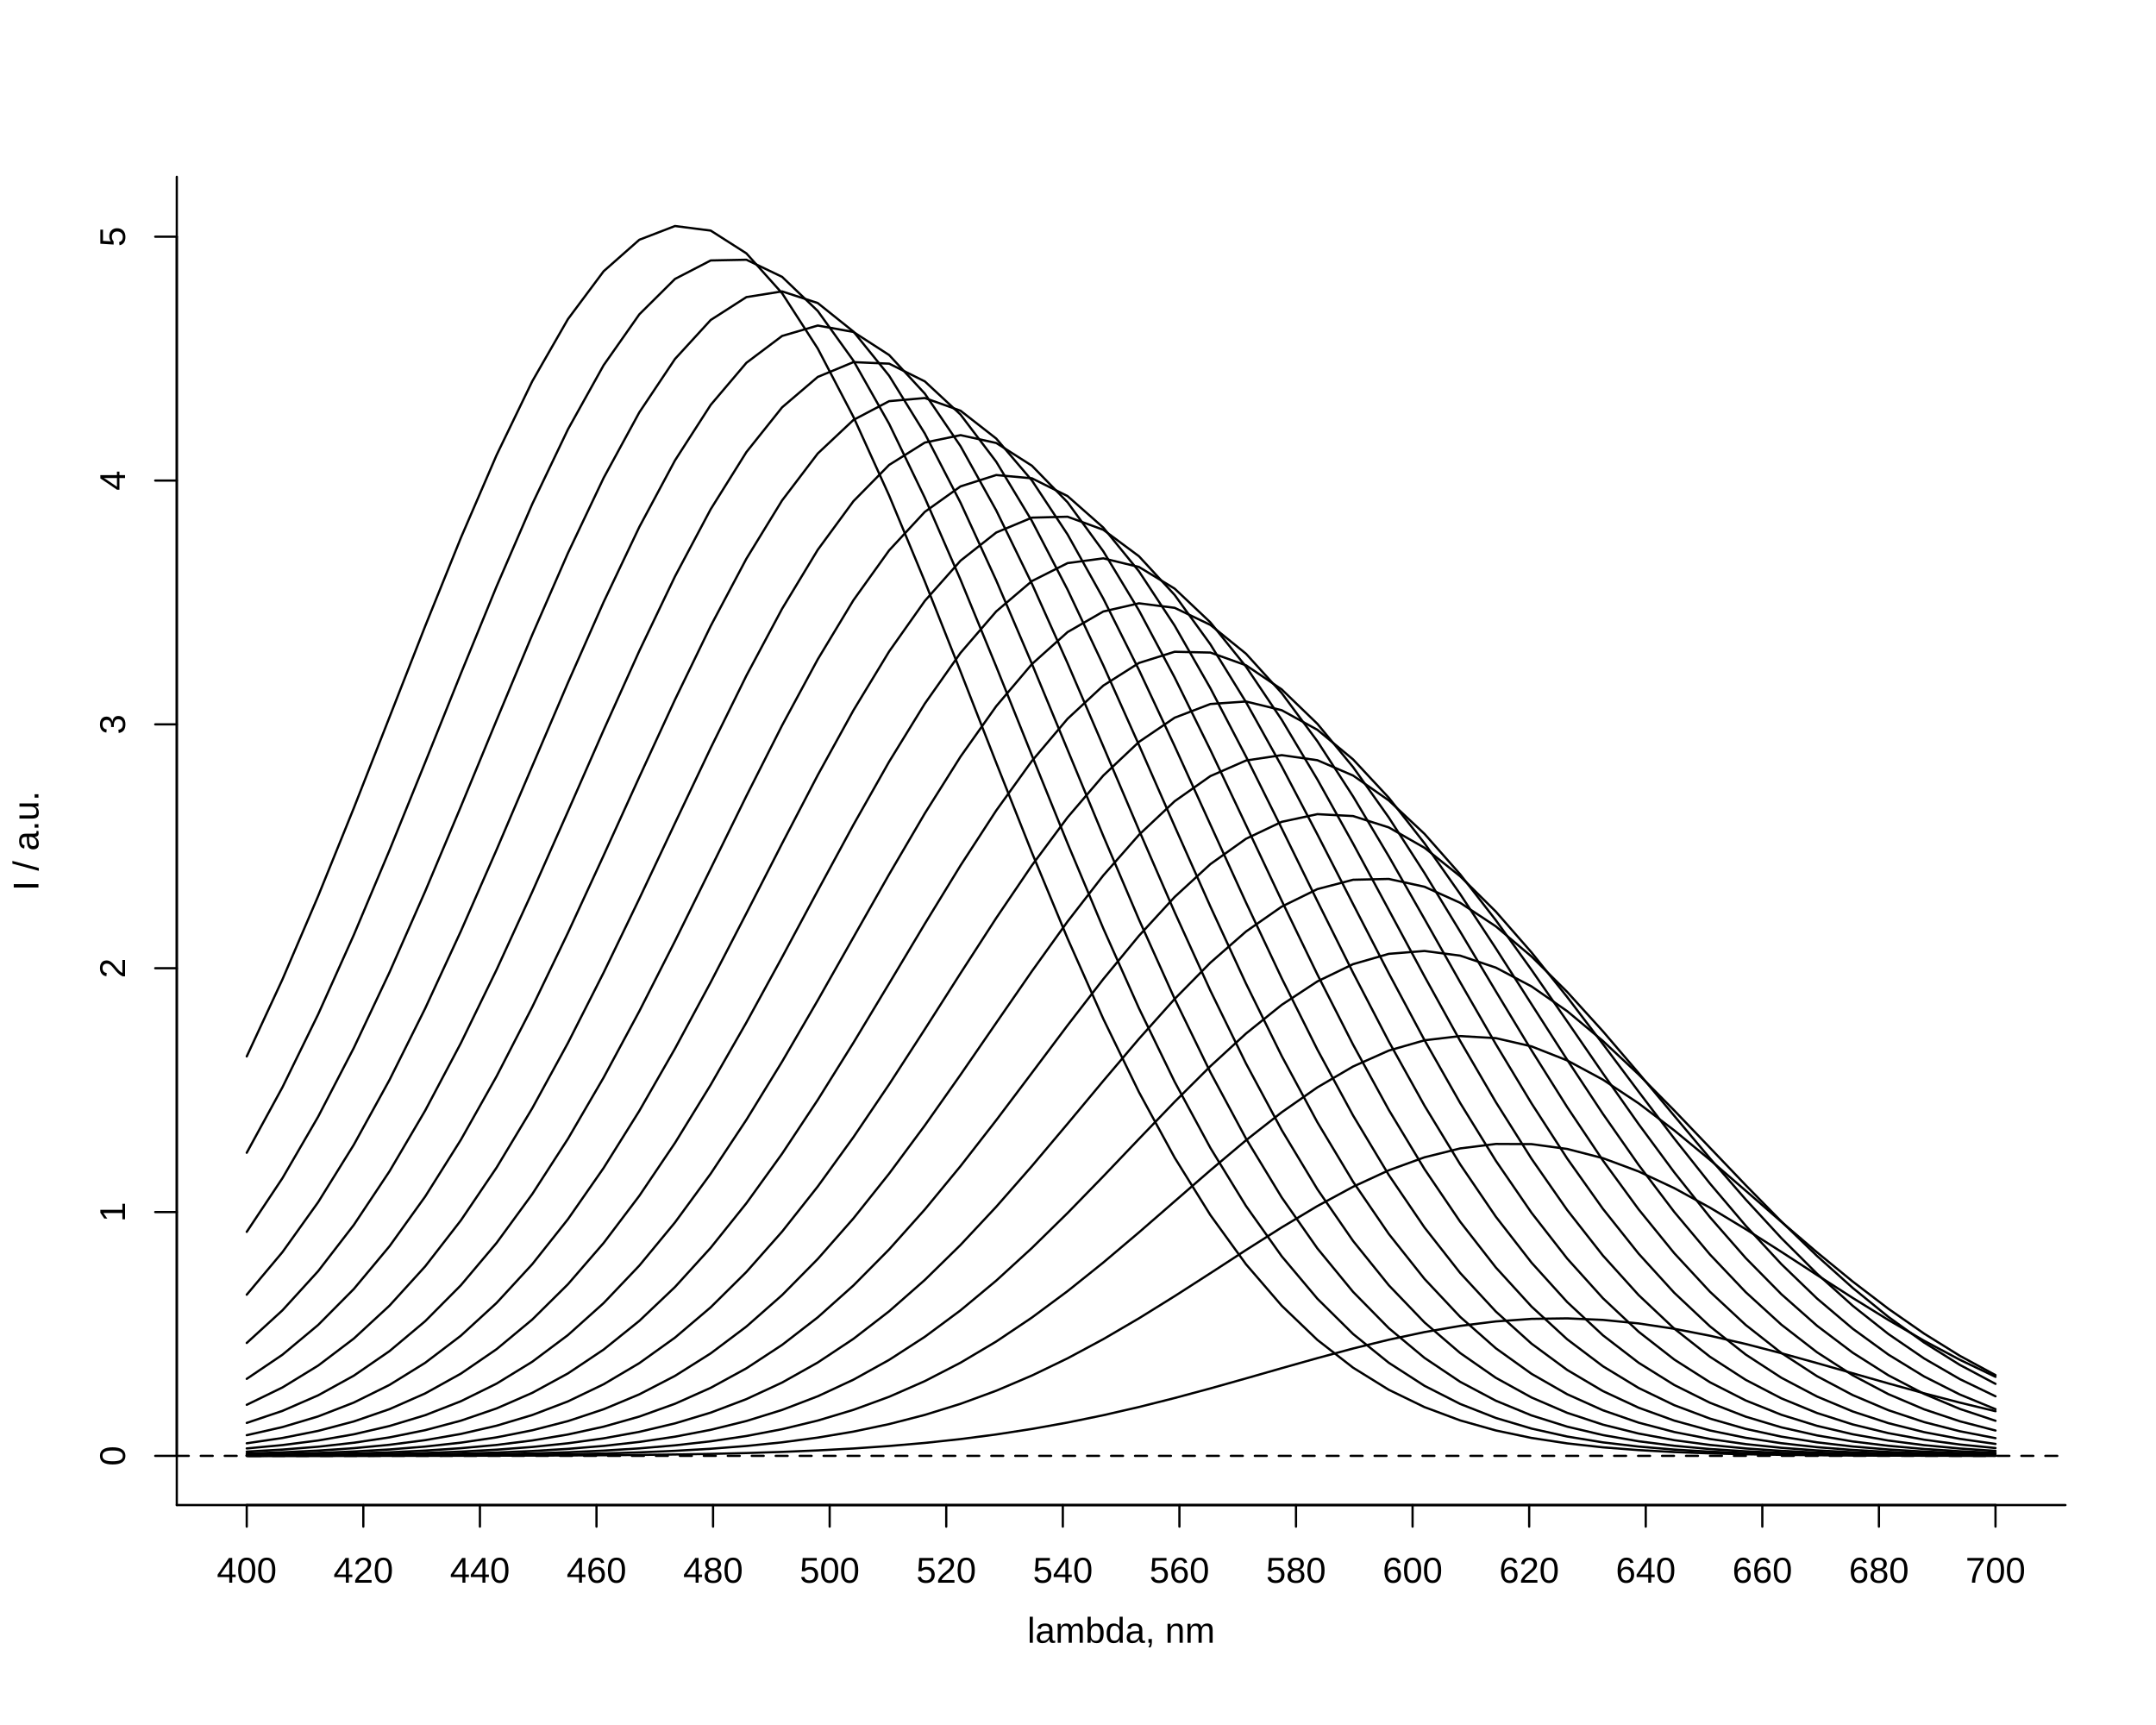
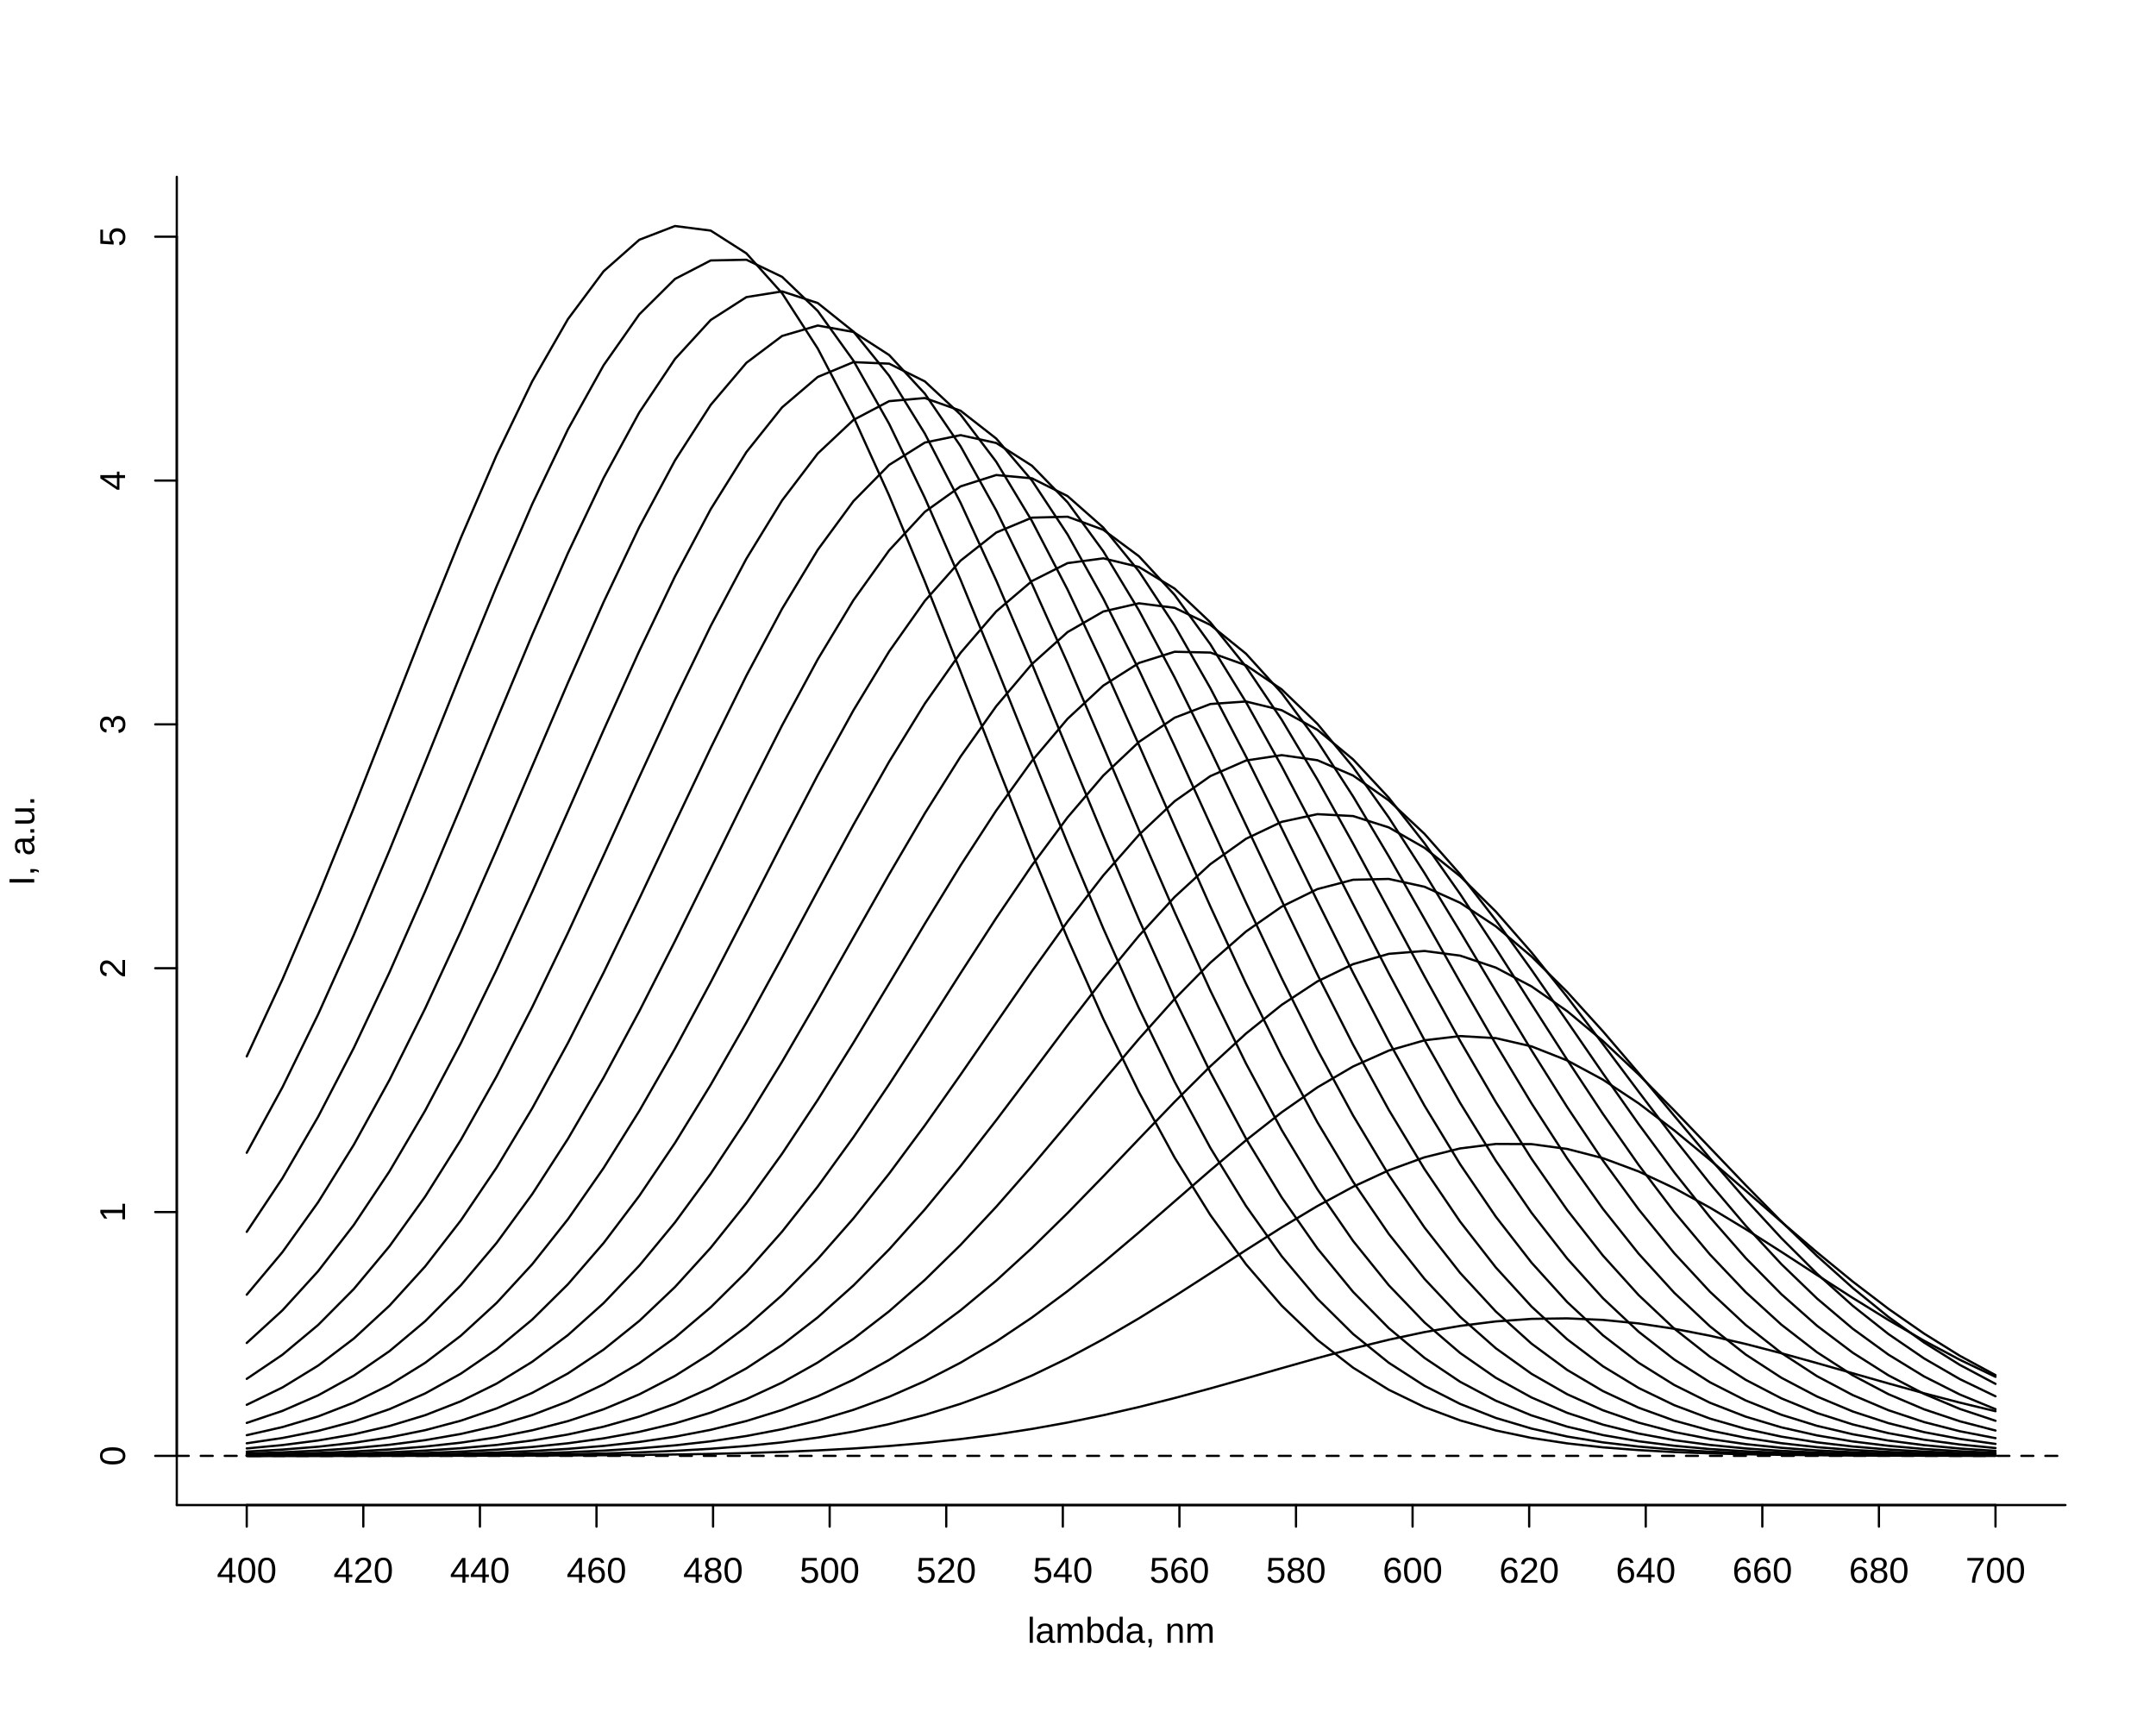
<svg xmlns="http://www.w3.org/2000/svg" viewBox="0 0 720.00 576.00">
  <defs>
    <style type="text/css">
    line, polyline, polygon, path, rect, circle {
      fill: none;
      stroke: #000000;
      stroke-linecap: round;
      stroke-linejoin: round;
      stroke-miterlimit: 10.00;
    }
  </style>
  </defs>
  <rect width="100%" height="100%" style="stroke: none; fill: #FFFFFF;" />
  <line x1="59.04" y1="502.56" x2="689.76" y2="502.56" style="stroke-width: 0.75;" />
  <line x1="82.40" y1="502.56" x2="666.40" y2="502.56" style="stroke-width: 0.75;" />
  <line x1="82.40" y1="502.56" x2="82.40" y2="509.76" style="stroke-width: 0.75;" />
  <line x1="121.33" y1="502.56" x2="121.33" y2="509.76" style="stroke-width: 0.75;" />
  <line x1="160.27" y1="502.56" x2="160.27" y2="509.76" style="stroke-width: 0.75;" />
  <line x1="199.20" y1="502.56" x2="199.20" y2="509.76" style="stroke-width: 0.75;" />
  <line x1="238.13" y1="502.56" x2="238.13" y2="509.76" style="stroke-width: 0.75;" />
  <line x1="277.07" y1="502.56" x2="277.07" y2="509.76" style="stroke-width: 0.75;" />
  <line x1="316.00" y1="502.56" x2="316.00" y2="509.76" style="stroke-width: 0.75;" />
  <line x1="354.93" y1="502.56" x2="354.93" y2="509.76" style="stroke-width: 0.75;" />
  <line x1="393.87" y1="502.56" x2="393.87" y2="509.76" style="stroke-width: 0.75;" />
  <line x1="432.80" y1="502.56" x2="432.80" y2="509.76" style="stroke-width: 0.75;" />
  <line x1="471.73" y1="502.56" x2="471.73" y2="509.76" style="stroke-width: 0.75;" />
  <line x1="510.67" y1="502.56" x2="510.67" y2="509.76" style="stroke-width: 0.75;" />
  <line x1="549.60" y1="502.56" x2="549.60" y2="509.76" style="stroke-width: 0.75;" />
  <line x1="588.53" y1="502.56" x2="588.53" y2="509.76" style="stroke-width: 0.75;" />
  <line x1="627.47" y1="502.56" x2="627.47" y2="509.76" style="stroke-width: 0.75;" />
  <line x1="666.40" y1="502.56" x2="666.40" y2="509.76" style="stroke-width: 0.75;" />
  <text x="72.39" y="528.48" style="font-size: 12.00px; font-family: Liberation Sans;" textLength="20.02px" lengthAdjust="spacingAndGlyphs">400</text>
  <text x="111.33" y="528.48" style="font-size: 12.00px; font-family: Liberation Sans;" textLength="20.02px" lengthAdjust="spacingAndGlyphs">420</text>
  <text x="150.26" y="528.48" style="font-size: 12.00px; font-family: Liberation Sans;" textLength="20.02px" lengthAdjust="spacingAndGlyphs">440</text>
  <text x="189.19" y="528.48" style="font-size: 12.00px; font-family: Liberation Sans;" textLength="20.02px" lengthAdjust="spacingAndGlyphs">460</text>
  <text x="228.13" y="528.48" style="font-size: 12.00px; font-family: Liberation Sans;" textLength="20.02px" lengthAdjust="spacingAndGlyphs">480</text>
  <text x="267.06" y="528.48" style="font-size: 12.00px; font-family: Liberation Sans;" textLength="20.02px" lengthAdjust="spacingAndGlyphs">500</text>
  <text x="305.99" y="528.48" style="font-size: 12.00px; font-family: Liberation Sans;" textLength="20.02px" lengthAdjust="spacingAndGlyphs">520</text>
  <text x="344.93" y="528.48" style="font-size: 12.00px; font-family: Liberation Sans;" textLength="20.02px" lengthAdjust="spacingAndGlyphs">540</text>
  <text x="383.86" y="528.48" style="font-size: 12.00px; font-family: Liberation Sans;" textLength="20.02px" lengthAdjust="spacingAndGlyphs">560</text>
  <text x="422.79" y="528.48" style="font-size: 12.00px; font-family: Liberation Sans;" textLength="20.02px" lengthAdjust="spacingAndGlyphs">580</text>
  <text x="461.73" y="528.48" style="font-size: 12.00px; font-family: Liberation Sans;" textLength="20.02px" lengthAdjust="spacingAndGlyphs">600</text>
  <text x="500.66" y="528.48" style="font-size: 12.00px; font-family: Liberation Sans;" textLength="20.02px" lengthAdjust="spacingAndGlyphs">620</text>
  <text x="539.59" y="528.48" style="font-size: 12.00px; font-family: Liberation Sans;" textLength="20.02px" lengthAdjust="spacingAndGlyphs">640</text>
  <text x="578.53" y="528.48" style="font-size: 12.00px; font-family: Liberation Sans;" textLength="20.02px" lengthAdjust="spacingAndGlyphs">660</text>
  <text x="617.46" y="528.48" style="font-size: 12.00px; font-family: Liberation Sans;" textLength="20.02px" lengthAdjust="spacingAndGlyphs">680</text>
  <text x="656.39" y="528.48" style="font-size: 12.00px; font-family: Liberation Sans;" textLength="20.02px" lengthAdjust="spacingAndGlyphs">700</text>
  <line x1="59.04" y1="502.56" x2="59.04" y2="59.04" style="stroke-width: 0.75;" />
  <line x1="59.04" y1="486.14" x2="59.04" y2="79.04" style="stroke-width: 0.75;" />
  <line x1="59.04" y1="486.14" x2="51.84" y2="486.14" style="stroke-width: 0.75;" />
  <line x1="59.04" y1="404.72" x2="51.84" y2="404.72" style="stroke-width: 0.75;" />
  <line x1="59.04" y1="323.30" x2="51.84" y2="323.30" style="stroke-width: 0.75;" />
  <line x1="59.04" y1="241.88" x2="51.84" y2="241.88" style="stroke-width: 0.75;" />
  <line x1="59.04" y1="160.46" x2="51.84" y2="160.46" style="stroke-width: 0.75;" />
  <line x1="59.04" y1="79.04" x2="51.84" y2="79.04" style="stroke-width: 0.75;" />
  <text transform="translate(41.76,489.47) rotate(-90)" style="font-size: 12.00px; font-family: Liberation Sans;" textLength="6.67px" lengthAdjust="spacingAndGlyphs">0</text>
  <text transform="translate(41.76,408.05) rotate(-90)" style="font-size: 12.00px; font-family: Liberation Sans;" textLength="6.67px" lengthAdjust="spacingAndGlyphs">1</text>
  <text transform="translate(41.76,326.63) rotate(-90)" style="font-size: 12.00px; font-family: Liberation Sans;" textLength="6.67px" lengthAdjust="spacingAndGlyphs">2</text>
  <text transform="translate(41.76,245.21) rotate(-90)" style="font-size: 12.00px; font-family: Liberation Sans;" textLength="6.67px" lengthAdjust="spacingAndGlyphs">3</text>
  <text transform="translate(41.76,163.80) rotate(-90)" style="font-size: 12.00px; font-family: Liberation Sans;" textLength="6.67px" lengthAdjust="spacingAndGlyphs">4</text>
  <text transform="translate(41.76,82.38) rotate(-90)" style="font-size: 12.00px; font-family: Liberation Sans;" textLength="6.67px" lengthAdjust="spacingAndGlyphs">5</text>
  <text x="343.06" y="548.55" style="font-size: 12.00px; font-family: Liberation Sans;" textLength="62.69px" lengthAdjust="spacingAndGlyphs">lambda, nm</text>
-   <text transform="translate(12.84,297.46) rotate(-90)" style="font-size: 12.00px; font-family: Liberation Sans;" textLength="33.31px" lengthAdjust="spacingAndGlyphs">I / a.u.</text>
+   <text transform="translate(11.43,295.79) rotate(-90)" style="font-size: 12.00px; font-family: Liberation Sans;" textLength="29.98px" lengthAdjust="spacingAndGlyphs">I, a.u.</text>
  <defs>
    <clipPath id="cpNTkuMDR8Njg5Ljc2fDUwMi41Nnw1OS4wNA==">
      <rect x="59.04" y="59.04" width="630.72" height="443.52" />
    </clipPath>
  </defs>
  <line x1="59.04" y1="486.14" x2="689.76" y2="486.14" style="stroke-width: 0.75; stroke-dasharray: 4.00,4.00;" clip-path="url(#cpNTkuMDR8Njg5Ljc2fDUwMi41Nnw1OS4wNA==)" />
  <polyline points="82.40,352.75 94.32,327.05 106.24,299.23 118.16,269.81 130.07,239.48 141.99,209.08 153.91,179.58 165.83,151.97 177.75,127.31 189.67,106.55 201.58,90.58 213.50,80.06 225.42,75.47 237.34,77.00 249.26,84.60 261.18,97.92 273.09,116.38 285.01,139.21 296.93,165.47 308.85,194.16 320.77,224.23 332.69,254.71 344.60,284.68 356.52,313.38 368.44,340.19 380.36,364.68 392.28,386.56 404.20,405.72 416.11,422.16 428.03,435.99 439.95,447.42 451.87,456.69 463.79,464.07 475.71,469.85 487.62,474.29 499.54,477.65 511.46,480.15 523.38,481.97 535.30,483.29 547.22,484.21 559.13,484.86 571.05,485.30 582.97,485.60 594.89,485.79 606.81,485.92 618.73,486.00 630.64,486.05 642.56,486.09 654.48,486.11 666.40,486.12 " style="stroke-width: 0.75;" clip-path="url(#cpNTkuMDR8Njg5Ljc2fDUwMi41Nnw1OS4wNA==)" />
  <polyline points="82.40,384.92 94.32,363.06 106.24,338.71 118.16,312.18 130.07,283.92 141.99,254.57 153.91,224.90 165.83,195.82 177.75,168.30 189.67,143.36 201.58,121.96 213.50,104.97 225.42,93.14 237.34,86.97 249.26,86.73 261.18,92.44 273.09,103.84 285.01,120.44 296.93,141.53 308.85,166.23 320.77,193.58 332.69,222.57 344.60,252.22 356.52,281.63 368.44,310.00 380.36,336.69 392.28,361.23 404.20,383.29 416.11,402.71 428.03,419.48 439.95,433.66 451.87,445.44 463.79,455.05 475.71,462.74 487.62,468.79 499.54,473.47 511.46,477.02 523.38,479.68 535.30,481.63 547.22,483.03 559.13,484.03 571.05,484.73 582.97,485.21 594.89,485.54 606.81,485.75 618.73,485.90 630.64,485.99 642.56,486.04 654.48,486.08 666.40,486.10 " style="stroke-width: 0.75;" clip-path="url(#cpNTkuMDR8Njg5Ljc2fDUwMi41Nnw1OS4wNA==)" />
  <polyline points="82.40,411.33 94.32,393.41 106.24,372.89 118.16,349.90 130.07,324.68 141.99,297.63 153.91,269.33 165.83,240.49 177.75,211.96 189.67,184.67 201.58,159.59 213.50,137.70 225.42,119.86 237.34,106.85 249.26,99.21 261.18,97.30 273.09,101.19 285.01,110.72 296.93,125.46 308.85,144.77 320.77,167.86 332.69,193.81 344.60,221.63 356.52,250.37 368.44,279.11 380.36,307.06 392.28,333.53 404.20,358.03 416.11,380.20 428.03,399.83 439.95,416.87 451.87,431.38 463.79,443.49 475.71,453.41 487.62,461.40 499.54,467.72 511.46,472.63 523.38,476.38 535.30,479.19 547.22,481.26 559.13,482.77 571.05,483.85 582.97,484.60 594.89,485.12 606.81,485.48 618.73,485.71 630.64,485.87 642.56,485.97 654.48,486.03 666.40,486.07 " style="stroke-width: 0.75;" clip-path="url(#cpNTkuMDR8Njg5Ljc2fDUwMi41Nnw1OS4wNA==)" />
  <polyline points="82.40,432.31 94.32,418.10 106.24,401.43 118.16,382.24 130.07,360.61 141.99,336.72 153.91,310.93 165.83,283.75 177.75,255.83 189.67,227.96 201.58,201.03 213.50,175.97 225.42,153.73 237.34,135.20 249.26,121.15 261.18,112.18 273.09,108.70 285.01,110.85 296.93,118.55 308.85,131.44 320.77,148.98 332.69,170.42 344.60,194.89 356.52,221.47 368.44,249.20 380.36,277.18 392.28,304.60 404.20,330.77 416.11,355.14 428.03,377.34 439.95,397.11 451.87,414.38 463.79,429.16 475.71,441.57 487.62,451.79 499.54,460.07 511.46,466.64 523.38,471.77 535.30,475.71 547.22,478.68 559.13,480.89 571.05,482.49 582.97,483.65 594.89,484.46 606.81,485.02 618.73,485.41 630.64,485.67 642.56,485.84 654.48,485.95 666.40,486.02 " style="stroke-width: 0.75;" clip-path="url(#cpNTkuMDR8Njg5Ljc2fDUwMi41Nnw1OS4wNA==)" />
  <polyline points="82.40,448.43 94.32,437.54 106.24,424.46 118.16,409.01 130.07,391.12 141.99,370.84 153.91,348.30 165.83,323.81 177.75,297.81 189.67,270.90 201.58,243.80 213.50,217.35 225.42,192.46 237.34,170.03 249.26,150.96 261.18,136.02 273.09,125.86 285.01,120.92 296.93,121.43 308.85,127.35 320.77,138.43 332.69,154.18 344.60,173.94 356.52,196.89 368.44,222.14 380.36,248.77 392.28,275.89 404.20,302.68 416.11,328.45 428.03,352.61 439.95,374.75 451.87,394.60 463.79,412.03 475.71,427.04 487.62,439.71 499.54,450.21 511.46,458.74 523.38,465.56 535.30,470.91 547.22,475.04 559.13,478.17 571.05,480.50 582.97,482.21 594.89,483.44 606.81,484.31 618.73,484.92 630.64,485.34 642.56,485.62 654.48,485.81 666.40,485.93 " style="stroke-width: 0.75;" clip-path="url(#cpNTkuMDR8Njg5Ljc2fDUwMi41Nnw1OS4wNA==)" />
  <polyline points="82.40,460.42 94.32,452.36 106.24,442.42 118.16,430.41 130.07,416.14 141.99,399.54 153.91,380.59 165.83,359.41 177.75,336.25 189.67,311.48 201.58,285.66 213.50,259.44 225.42,233.61 237.34,209.02 249.26,186.56 261.18,167.10 273.09,151.43 285.01,140.22 296.93,133.95 308.85,132.91 320.77,137.14 332.69,146.44 344.60,160.42 356.52,178.47 368.44,199.85 380.36,223.70 392.28,249.15 404.20,275.32 416.11,301.38 428.03,326.64 439.95,350.49 451.87,372.49 463.79,392.34 475.71,409.87 487.62,425.05 499.54,437.94 511.46,448.67 523.38,457.45 535.30,464.50 547.22,470.05 559.13,474.36 571.05,477.65 582.97,480.10 594.89,481.91 606.81,483.23 618.73,484.16 630.64,484.81 642.56,485.26 654.48,485.57 666.40,485.77 " style="stroke-width: 0.75;" clip-path="url(#cpNTkuMDR8Njg5Ljc2fDUwMi41Nnw1OS4wNA==)" />
  <polyline points="82.40,469.08 94.32,463.29 106.24,455.99 118.16,446.96 130.07,435.97 141.99,422.86 153.91,407.50 165.83,389.88 177.75,370.06 189.67,348.25 201.58,324.77 213.50,300.10 225.42,274.86 237.34,249.76 249.26,225.61 261.18,203.28 273.09,183.59 285.01,167.35 296.93,155.24 308.85,147.78 320.77,145.30 332.69,147.92 344.60,155.50 356.52,167.73 368.44,184.07 380.36,203.83 392.28,226.23 404.20,250.41 416.11,275.53 428.03,300.76 439.95,325.41 451.87,348.85 463.79,370.61 475.71,390.37 487.62,407.94 499.54,423.23 511.46,436.28 523.38,447.22 535.30,456.21 547.22,463.46 559.13,469.21 571.05,473.69 582.97,477.12 594.89,479.71 606.81,481.62 618.73,483.01 630.64,484.00 642.56,484.70 654.48,485.19 666.40,485.52 " style="stroke-width: 0.75;" clip-path="url(#cpNTkuMDR8Njg5Ljc2fDUwMi41Nnw1OS4wNA==)" />
  <polyline points="82.40,475.13 94.32,471.11 106.24,465.92 118.16,459.35 130.07,451.16 141.99,441.16 153.91,429.16 165.83,415.03 177.75,398.72 189.67,380.26 201.58,359.81 213.50,337.66 225.42,314.22 237.34,290.04 249.26,265.79 261.18,242.22 273.09,220.16 285.01,200.41 296.93,183.77 308.85,170.91 320.77,162.41 332.69,158.62 344.60,159.71 356.52,165.65 368.44,176.16 380.36,190.78 392.28,208.91 404.20,229.79 416.11,252.63 428.03,276.60 439.95,300.91 451.87,324.83 463.79,347.76 475.71,369.19 487.62,388.77 499.54,406.28 511.46,421.62 523.38,434.79 535.30,445.87 547.22,455.04 559.13,462.47 571.05,468.40 582.97,473.04 594.89,476.61 606.81,479.31 618.73,481.32 630.64,482.78 642.56,483.84 654.48,484.59 666.40,485.10 " style="stroke-width: 0.75;" clip-path="url(#cpNTkuMDR8Njg5Ljc2fDUwMi41Nnw1OS4wNA==)" />
  <polyline points="82.40,479.23 94.32,476.52 106.24,472.96 118.16,468.33 130.07,462.44 141.99,455.06 153.91,446.00 165.83,435.07 177.75,422.13 189.67,407.10 201.58,390.00 213.50,370.94 225.42,350.14 237.34,327.99 249.26,304.96 261.18,281.67 273.09,258.82 285.01,237.18 296.93,217.53 308.85,200.65 320.77,187.22 332.69,177.82 344.60,172.85 356.52,172.54 368.44,176.90 380.36,185.74 392.28,198.67 404.20,215.14 416.11,234.46 428.03,255.89 439.95,278.63 451.87,301.90 463.79,325.00 475.71,347.30 487.62,368.29 499.54,387.60 511.46,404.97 523.38,420.27 535.30,433.49 547.22,444.68 559.13,453.97 571.05,461.56 582.97,467.63 594.89,472.41 606.81,476.11 618.73,478.92 630.64,481.02 642.56,482.56 654.48,483.68 666.40,484.47 " style="stroke-width: 0.75;" clip-path="url(#cpNTkuMDR8Njg5Ljc2fDUwMi41Nnw1OS4wNA==)" />
  <polyline points="82.40,481.93 94.32,480.16 106.24,477.79 118.16,474.64 130.07,470.53 141.99,465.28 153.91,458.67 165.83,450.51 177.75,440.61 189.67,428.82 201.58,415.06 213.50,399.30 225.42,381.63 237.34,362.23 249.26,341.42 261.18,319.63 273.09,297.40 285.01,275.40 296.93,254.33 308.85,234.95 320.77,218.00 332.69,204.16 344.60,194.03 356.52,188.03 368.44,186.44 380.36,189.32 392.28,196.55 404.20,207.81 416.11,222.61 428.03,240.34 439.95,260.29 451.87,281.70 463.79,303.84 475.71,326.01 487.62,347.57 499.54,368.01 511.46,386.93 523.38,404.06 535.30,419.25 547.22,432.44 559.13,443.66 571.05,453.04 582.97,460.74 594.89,466.93 606.81,471.83 618.73,475.64 630.64,478.55 642.56,480.73 654.48,482.34 666.40,483.52 " style="stroke-width: 0.75;" clip-path="url(#cpNTkuMDR8Njg5Ljc2fDUwMi41Nnw1OS4wNA==)" />
  <polyline points="82.40,483.65 94.32,482.53 106.24,481.00 118.16,478.93 130.07,476.16 141.99,472.55 153.91,467.89 165.83,462.01 177.75,454.70 189.67,445.79 201.58,435.12 213.50,422.60 225.42,408.17 237.34,391.90 249.26,373.92 261.18,354.50 273.09,334.02 285.01,312.97 296.93,291.94 308.85,271.60 320.77,252.65 332.69,235.81 344.60,221.75 356.52,211.06 368.44,204.19 380.36,201.45 392.28,202.96 404.20,208.66 416.11,218.29 428.03,231.43 439.95,247.53 451.87,265.94 463.79,285.95 475.71,306.86 487.62,327.96 499.54,348.67 511.46,368.44 523.38,386.86 535.30,403.65 547.22,418.62 559.13,431.69 571.05,442.89 582.97,452.29 594.89,460.05 606.81,466.32 618.73,471.31 630.64,475.21 642.56,478.21 654.48,480.46 666.40,482.14 " style="stroke-width: 0.75;" clip-path="url(#cpNTkuMDR8Njg5Ljc2fDUwMi41Nnw1OS4wNA==)" />
  <polyline points="82.40,484.71 94.32,484.03 106.24,483.08 118.16,481.75 130.07,479.96 141.99,477.55 153.91,474.38 165.83,470.29 177.75,465.09 189.67,458.60 201.58,450.64 213.50,441.06 225.42,429.74 237.34,416.64 249.26,401.77 261.18,385.24 273.09,367.26 285.01,348.17 296.93,328.39 308.85,308.46 320.77,289.00 332.69,270.65 344.60,254.10 356.52,240.01 368.44,228.93 380.36,221.37 392.28,217.63 404.20,217.90 416.11,222.15 428.03,230.20 439.95,241.70 451.87,256.15 463.79,272.98 475.71,291.51 487.62,311.07 499.54,331.01 511.46,350.73 523.38,369.70 535.30,387.50 547.22,403.82 559.13,418.47 571.05,431.33 582.97,442.41 594.89,451.77 606.81,459.53 618.73,465.84 630.64,470.89 642.56,474.85 654.48,477.91 666.40,480.22 " style="stroke-width: 0.75;" clip-path="url(#cpNTkuMDR8Njg5Ljc2fDUwMi41Nnw1OS4wNA==)" />
  <polyline points="82.40,485.34 94.32,484.94 106.24,484.37 118.16,483.56 130.07,482.43 141.99,480.88 153.91,478.81 165.83,476.06 177.75,472.49 189.67,467.94 201.58,462.22 213.50,455.17 225.42,446.64 237.34,436.52 249.26,424.72 261.18,411.25 273.09,396.19 285.01,379.71 296.93,362.08 308.85,343.68 320.77,324.98 332.69,306.55 344.60,288.98 356.52,272.92 368.44,258.98 380.36,247.73 392.28,239.65 404.20,235.08 416.11,234.24 428.03,237.15 439.95,243.70 451.87,253.58 463.79,266.38 475.71,281.57 487.62,298.54 499.54,316.67 511.46,335.32 523.38,353.91 535.30,371.94 547.22,388.98 559.13,404.70 571.05,418.90 582.97,431.45 594.89,442.32 606.81,451.55 618.73,459.24 630.64,465.53 642.56,470.59 654.48,474.58 666.40,477.67 " style="stroke-width: 0.75;" clip-path="url(#cpNTkuMDR8Njg5Ljc2fDUwMi41Nnw1OS4wNA==)" />
  <polyline points="82.40,485.71 94.32,485.48 106.24,485.15 118.16,484.67 130.07,483.99 141.99,483.03 153.91,481.72 165.83,479.95 177.75,477.59 189.67,474.52 201.58,470.57 213.50,465.59 225.42,459.42 237.34,451.91 249.26,442.95 261.18,432.45 273.09,420.39 285.01,406.83 296.93,391.88 308.85,375.79 320.77,358.87 332.69,341.55 344.60,324.31 356.52,307.70 368.44,292.33 380.36,278.76 392.28,267.54 404.20,259.15 416.11,253.94 428.03,252.15 439.95,253.85 451.87,258.97 463.79,267.28 475.71,278.43 487.62,291.94 499.54,307.28 511.46,323.86 523.38,341.09 535.30,358.42 547.22,375.35 559.13,391.47 571.05,406.45 582.97,420.06 594.89,432.15 606.81,442.69 618.73,451.69 630.64,459.24 642.56,465.44 654.48,470.45 666.40,474.42 " style="stroke-width: 0.75;" clip-path="url(#cpNTkuMDR8Njg5Ljc2fDUwMi41Nnw1OS4wNA==)" />
  <polyline points="82.40,485.92 94.32,485.79 106.24,485.61 118.16,485.33 130.07,484.94 141.99,484.37 153.91,483.57 165.83,482.48 177.75,480.99 189.67,478.99 201.58,476.38 213.50,473.01 225.42,468.73 237.34,463.41 249.26,456.90 261.18,449.08 273.09,439.87 285.01,429.23 296.93,417.19 308.85,403.85 320.77,389.38 332.69,374.06 344.60,358.25 356.52,342.37 368.44,326.94 380.36,312.46 392.28,299.50 404.20,288.55 416.11,280.07 428.03,274.42 439.95,271.86 451.87,272.49 463.79,276.29 475.71,283.09 487.62,292.60 499.54,304.40 511.46,318.03 523.38,332.94 535.30,348.62 547.22,364.52 559.13,380.19 571.05,395.21 582.97,409.26 594.89,422.11 606.81,433.60 618.73,443.68 630.64,452.33 642.56,459.62 654.48,465.64 666.40,470.54 " style="stroke-width: 0.75;" clip-path="url(#cpNTkuMDR8Njg5Ljc2fDUwMi41Nnw1OS4wNA==)" />
  <polyline points="82.40,486.03 94.32,485.96 106.24,485.86 118.16,485.71 130.07,485.49 141.99,485.17 153.91,484.71 165.83,484.06 177.75,483.16 189.67,481.93 201.58,480.28 213.50,478.11 225.42,475.28 237.34,471.69 249.26,467.18 261.18,461.65 273.09,454.96 285.01,447.05 296.93,437.85 308.85,427.38 320.77,415.70 332.69,402.96 344.60,389.37 356.52,375.23 368.44,360.93 380.36,346.88 392.28,333.56 404.20,321.46 416.11,311.04 428.03,302.73 439.95,296.88 451.87,293.76 463.79,293.49 475.71,296.10 487.62,301.46 499.54,309.33 511.46,319.40 523.38,331.23 535.30,344.36 547.22,358.31 559.13,372.60 571.05,386.79 582.97,400.51 594.89,413.43 606.81,425.32 618.73,436.02 630.64,445.45 642.56,453.60 654.48,460.50 666.40,466.24 " style="stroke-width: 0.75;" clip-path="url(#cpNTkuMDR8Njg5Ljc2fDUwMi41Nnw1OS4wNA==)" />
  <polyline points="82.40,486.08 94.32,486.05 106.24,486.00 118.16,485.93 130.07,485.81 141.99,485.64 153.91,485.39 165.83,485.02 177.75,484.51 189.67,483.79 201.58,482.81 213.50,481.48 225.42,479.72 237.34,477.43 249.26,474.49 261.18,470.79 273.09,466.23 285.01,460.69 296.93,454.08 308.85,446.37 320.77,437.54 332.69,427.62 344.60,416.73 356.52,405.04 368.44,392.80 380.36,380.30 392.28,367.91 404.20,356.04 416.11,345.11 428.03,335.53 439.95,327.70 451.87,321.94 463.79,318.50 475.71,317.54 487.62,319.10 499.54,323.10 511.46,329.38 523.38,337.65 535.30,347.59 547.22,358.78 559.13,370.81 571.05,383.26 582.97,395.73 594.89,407.87 606.81,419.39 618.73,430.06 630.64,439.73 642.56,448.30 654.48,455.75 666.40,462.09 " style="stroke-width: 0.75;" clip-path="url(#cpNTkuMDR8Njg5Ljc2fDUwMi41Nnw1OS4wNA==)" />
  <polyline points="82.40,486.11 94.32,486.10 106.24,486.08 118.16,486.04 130.07,485.98 141.99,485.90 153.91,485.77 165.83,485.58 177.75,485.31 189.67,484.92 201.58,484.38 213.50,483.63 225.42,482.62 237.34,481.27 249.26,479.50 261.18,477.22 273.09,474.34 285.01,470.76 296.93,466.40 308.85,461.17 320.77,455.02 332.69,447.95 344.60,439.95 356.52,431.12 368.44,421.58 380.36,411.50 392.28,401.14 404.20,390.78 416.11,380.75 428.03,371.40 439.95,363.08 451.87,356.11 463.79,350.80 475.71,347.37 487.62,345.96 499.54,346.65 511.46,349.40 523.38,354.10 535.30,360.52 547.22,368.42 559.13,377.46 571.05,387.30 582.97,397.58 594.89,407.98 606.81,418.18 618.73,427.93 630.64,437.02 642.56,445.31 654.48,452.71 666.40,459.17 " style="stroke-width: 0.75;" clip-path="url(#cpNTkuMDR8Njg5Ljc2fDUwMi41Nnw1OS4wNA==)" />
  <polyline points="82.40,486.13 94.32,486.12 106.24,486.11 118.16,486.10 130.07,486.07 141.99,486.04 153.91,485.98 165.83,485.89 177.75,485.77 189.67,485.59 201.58,485.33 213.50,484.96 225.42,484.45 237.34,483.76 249.26,482.83 261.18,481.61 273.09,480.03 285.01,478.03 296.93,475.52 308.85,472.45 320.77,468.75 332.69,464.38 344.60,459.31 356.52,453.56 368.44,447.16 380.36,440.20 392.28,432.80 404.20,425.14 416.11,417.40 428.03,409.84 439.95,402.71 451.87,396.27 463.79,390.77 475.71,386.44 487.62,383.47 499.54,381.98 511.46,382.04 523.38,383.65 535.30,386.73 547.22,391.16 559.13,396.74 571.05,403.25 582.97,410.43 594.89,418.01 606.81,425.75 618.73,433.40 630.64,440.77 642.56,447.69 654.48,454.04 666.40,459.74 " style="stroke-width: 0.75;" clip-path="url(#cpNTkuMDR8Njg5Ljc2fDUwMi41Nnw1OS4wNA==)" />
  <polyline points="82.40,486.13 94.32,486.13 106.24,486.13 118.16,486.13 130.07,486.12 141.99,486.11 153.91,486.10 165.83,486.07 177.75,486.04 189.67,485.99 201.58,485.92 213.50,485.82 225.42,485.67 237.34,485.47 249.26,485.19 261.18,484.81 273.09,484.31 285.01,483.67 296.93,482.84 308.85,481.81 320.77,480.53 332.69,478.98 344.60,477.14 356.52,475.00 368.44,472.56 380.36,469.82 392.28,466.82 404.20,463.61 416.11,460.26 428.03,456.85 439.95,453.49 451.87,450.28 463.79,447.35 475.71,444.80 487.62,442.73 499.54,441.24 511.46,440.39 523.38,440.22 535.30,440.73 547.22,441.91 559.13,443.70 571.05,446.02 582.97,448.77 594.89,451.86 606.81,455.16 618.73,458.56 630.64,461.95 642.56,465.24 654.48,468.35 666.40,471.22 " style="stroke-width: 0.75;" clip-path="url(#cpNTkuMDR8Njg5Ljc2fDUwMi41Nnw1OS4wNA==)" />
</svg>
